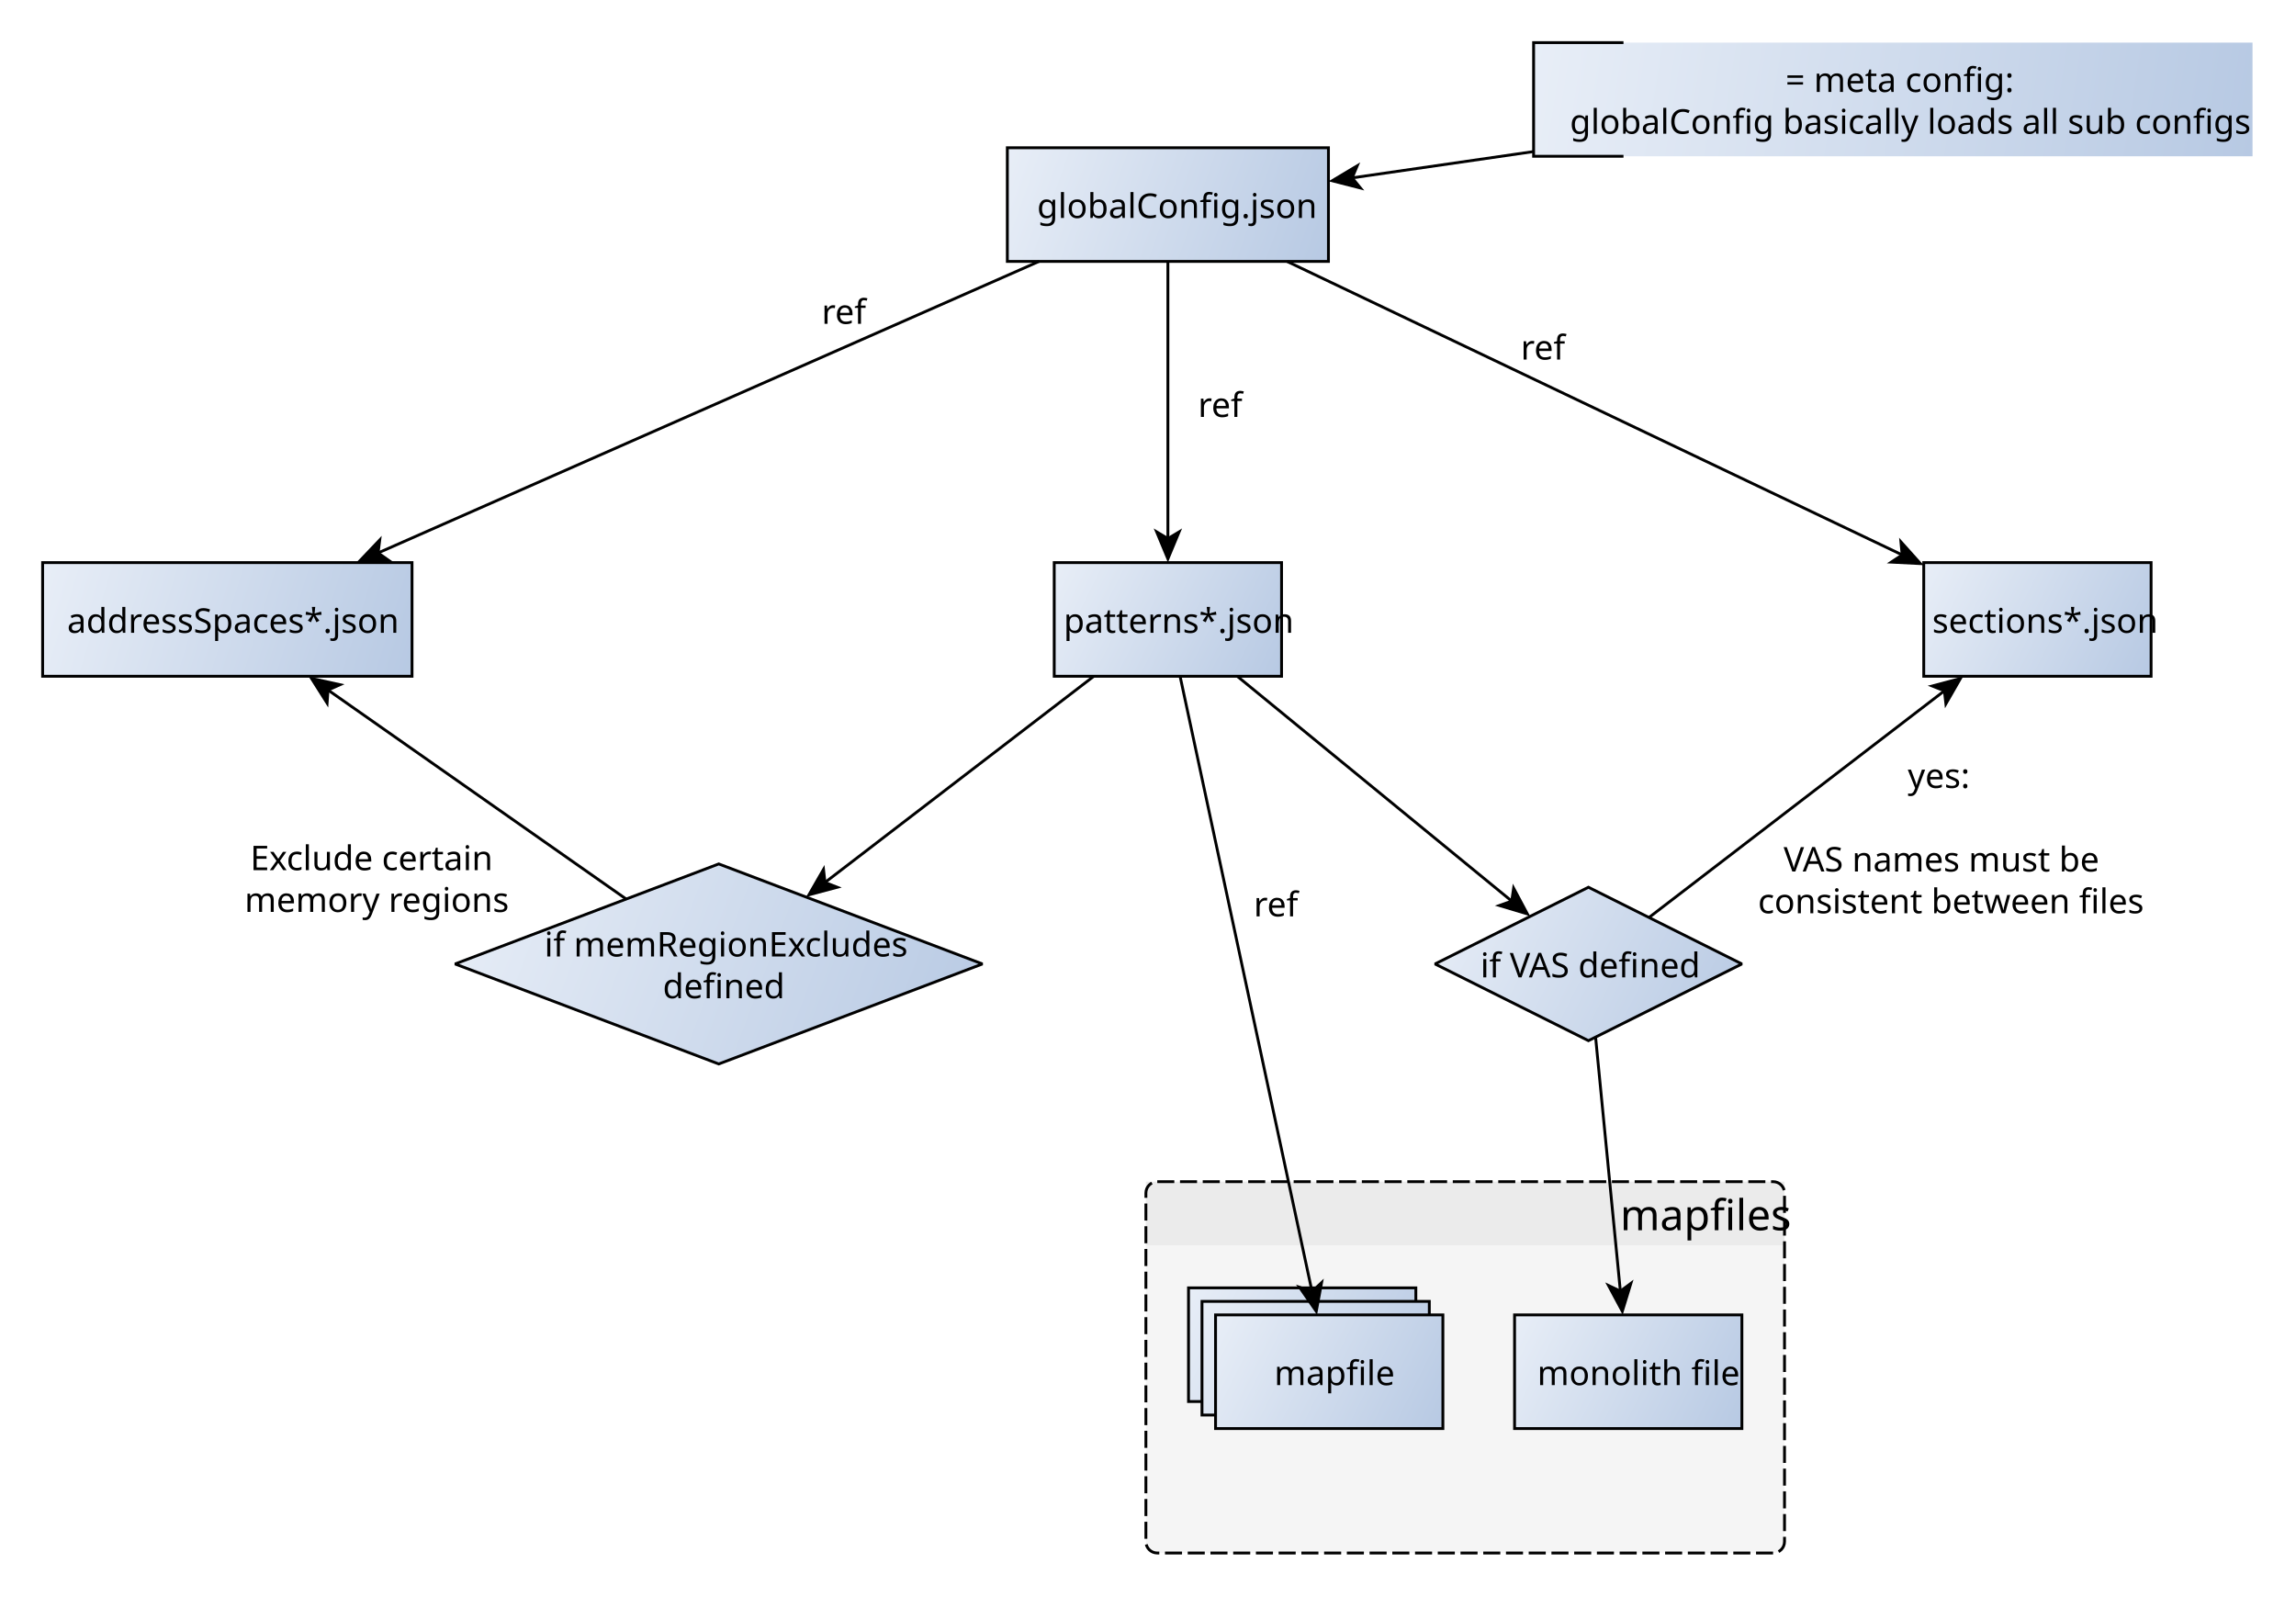
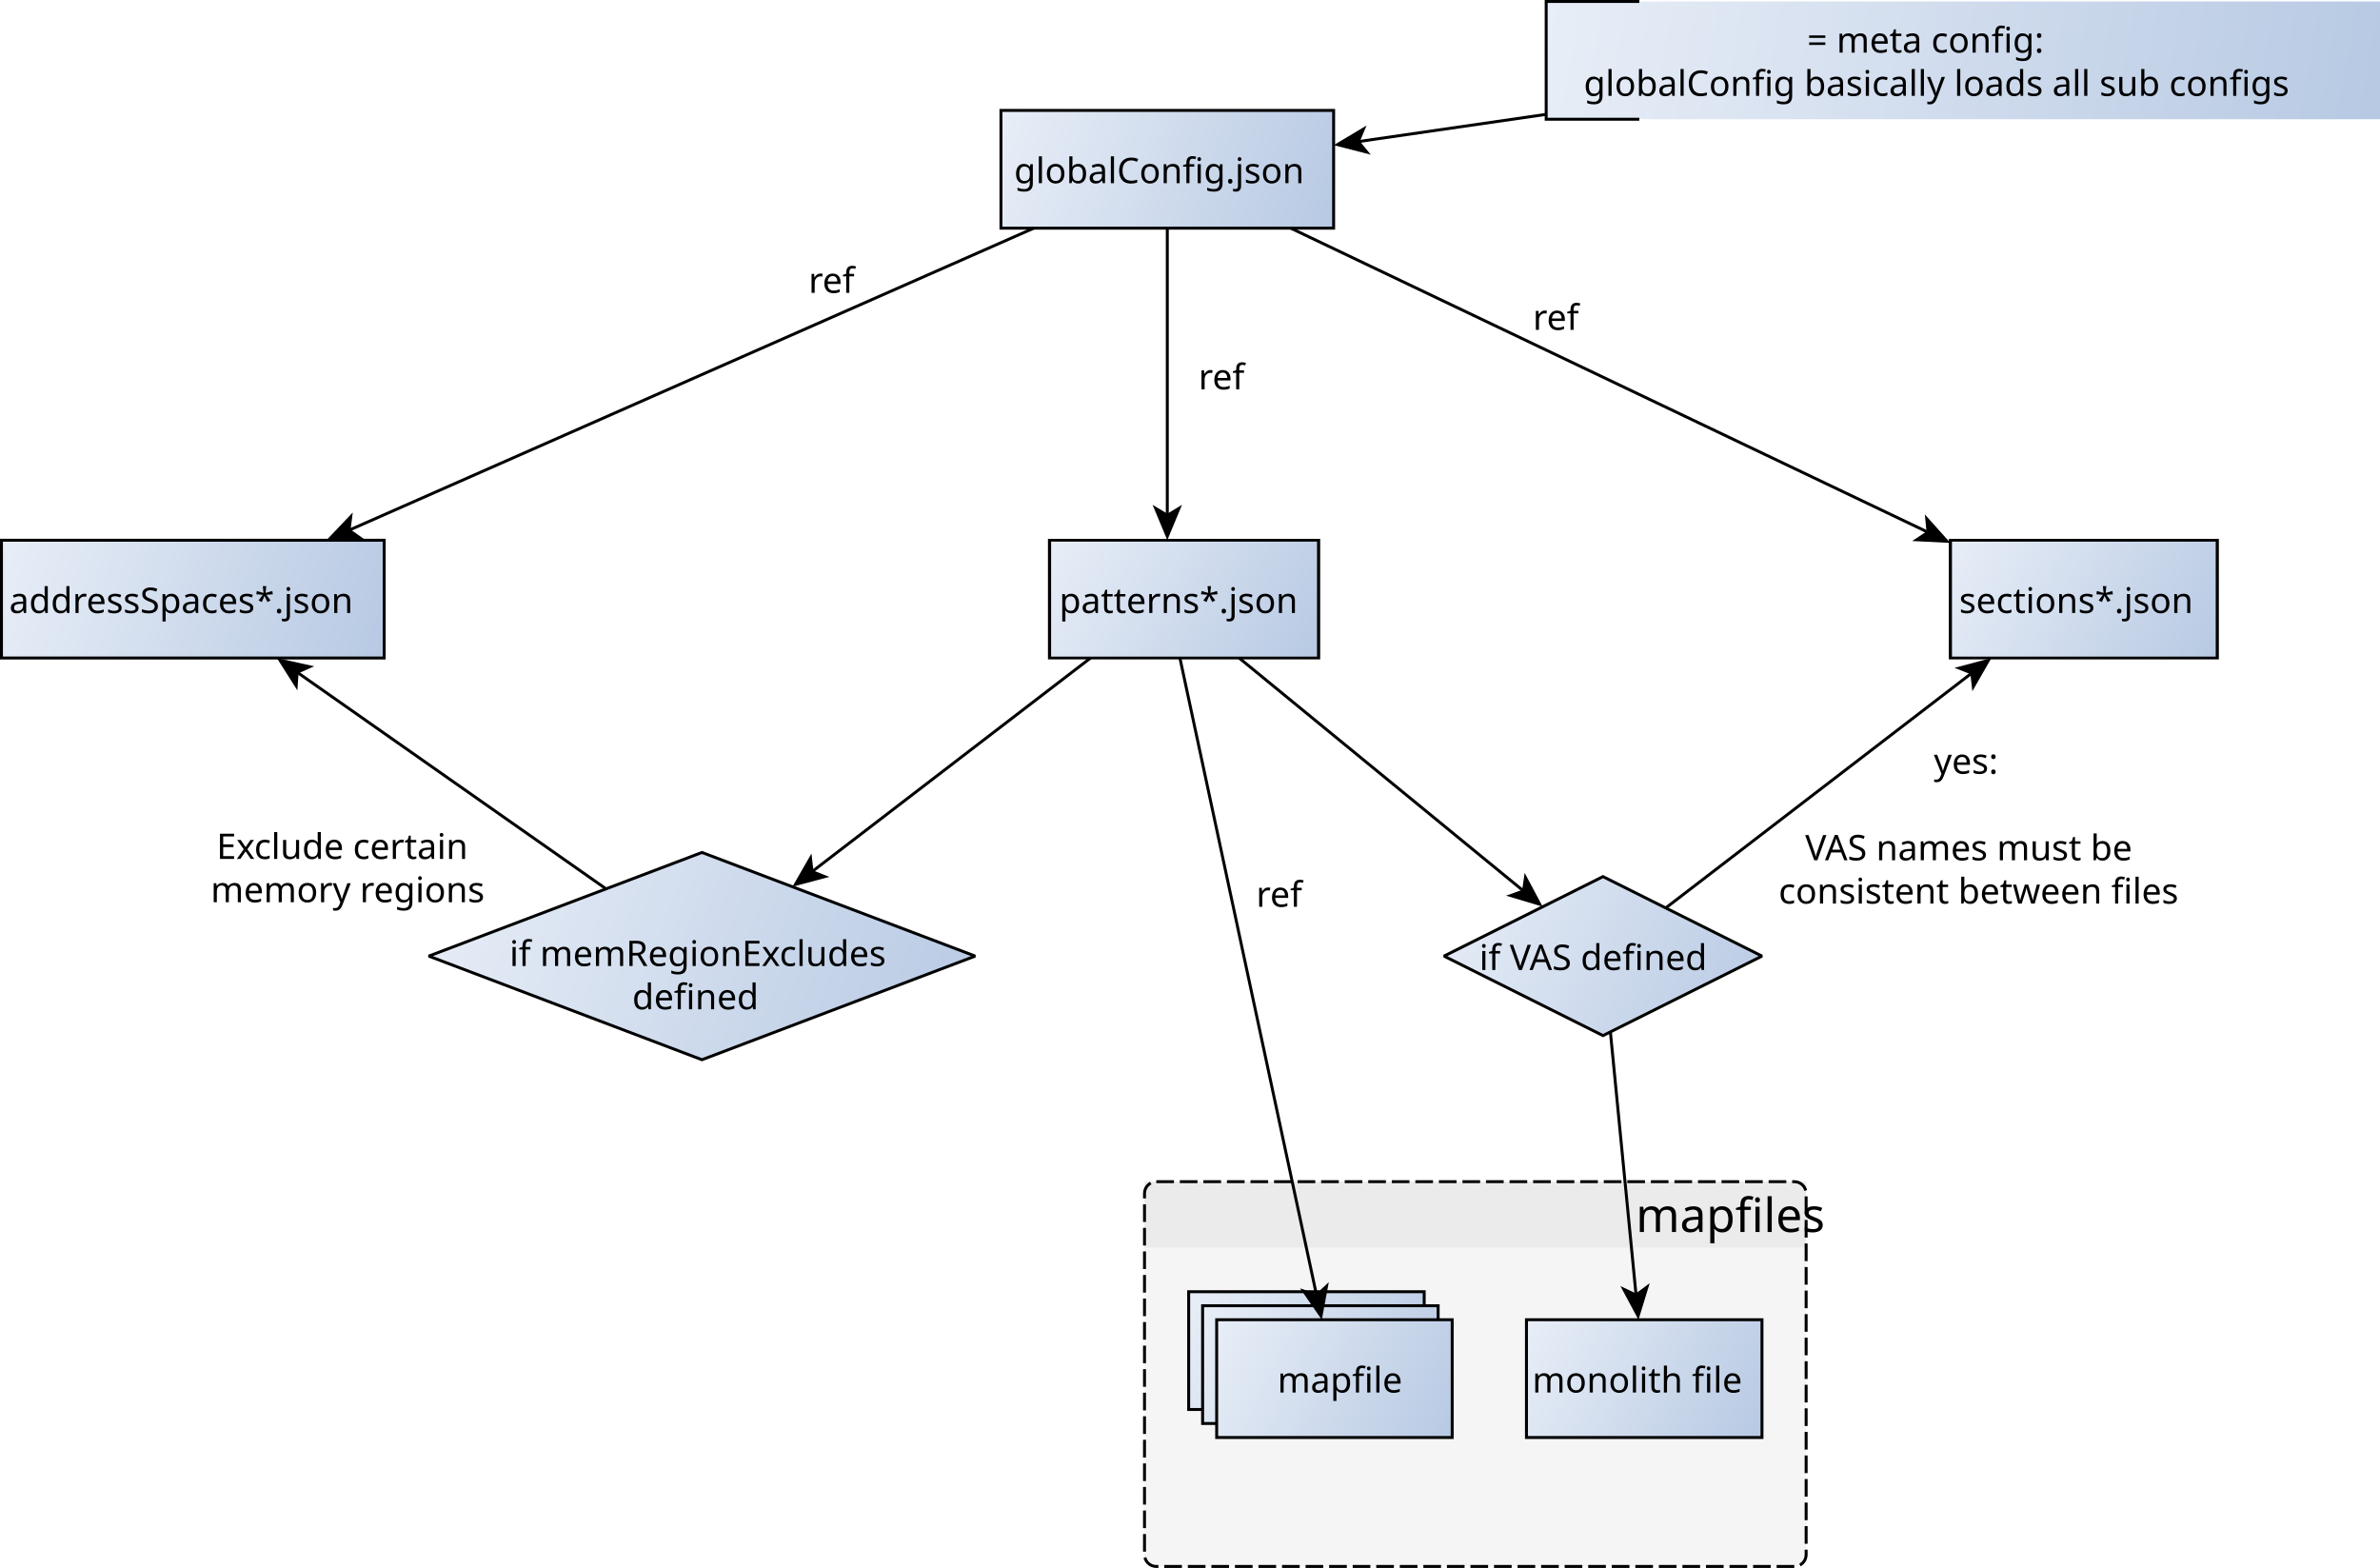
- <svg xmlns="http://www.w3.org/2000/svg" fill-opacity="1" color-rendering="auto" color-interpolation="auto" text-rendering="auto" stroke="black" stroke-linecap="square" width="808" stroke-miterlimit="10" shape-rendering="auto" stroke-opacity="1" fill="black" stroke-dasharray="none" font-weight="normal" stroke-width="1" height="562" font-family="'Dialog'" font-style="normal" stroke-linejoin="miter" font-size="12px" stroke-dashoffset="0" image-rendering="auto" version="1.1" id="svg254">
-   <defs id="genericDefs" />
-   <g id="g252">
+ <svg xmlns="http://www.w3.org/2000/svg" xmlns:xlink="http://www.w3.org/1999/xlink" width="808.427" stroke-miterlimit="10" font-weight="normal" height="532.564" font-style="normal" font-size="12px" version="1.1" id="svg254" style="font-style:normal;font-weight:normal;font-size:12px;font-family:Dialog;color-interpolation:auto;fill:#000000;fill-opacity:1;stroke:#000000;stroke-width:1;stroke-linecap:square;stroke-linejoin:miter;stroke-miterlimit:10;stroke-dasharray:none;stroke-dashoffset:0;stroke-opacity:1;color-rendering:auto;image-rendering:auto;shape-rendering:auto;text-rendering:auto">
+   <defs id="genericDefs">
+     <linearGradient xlink:href="#linearGradient1" id="linearGradient944" gradientUnits="userSpaceOnUse" x1="385" y1="189" x2="465" y2="229" spreadMethod="reflect" />
+     <linearGradient xlink:href="#linearGradient2" id="linearGradient950" gradientUnits="userSpaceOnUse" x1="691" y1="189" x2="771" y2="229" spreadMethod="reflect" />
+     <linearGradient xlink:href="#linearGradient3" id="linearGradient956" gradientUnits="userSpaceOnUse" x1="432.26" y1="444.25" x2="512.26" y2="484.25" spreadMethod="reflect" />
+     <linearGradient xlink:href="#linearGradient4" id="linearGradient962" gradientUnits="userSpaceOnUse" x1="437" y1="449.007" x2="517" y2="489.007" spreadMethod="reflect" />
+     <linearGradient xlink:href="#linearGradient5" id="linearGradient968" gradientUnits="userSpaceOnUse" x1="441.774" y1="453.764" x2="521.774" y2="493.764" spreadMethod="reflect" />
+     <linearGradient xlink:href="#linearGradient6" id="linearGradient974" gradientUnits="userSpaceOnUse" x1="547" y1="453.764" x2="627" y2="493.764" spreadMethod="reflect" />
+     <linearGradient xlink:href="#linearGradient7" id="linearGradient980" gradientUnits="userSpaceOnUse" x1="29" y1="189" x2="159" y2="229" spreadMethod="reflect" />
+     <linearGradient xlink:href="#linearGradient8" id="linearGradient986" gradientUnits="userSpaceOnUse" x1="368.5" y1="43" x2="481.5" y2="83" spreadMethod="reflect" />
+     <linearGradient xlink:href="#linearGradient9" id="linearGradient992" gradientUnits="userSpaceOnUse" x1="553.7" y1="6" x2="806.7" y2="46" spreadMethod="reflect" />
+     <linearGradient xlink:href="#linearGradient10" id="linearGradient998" gradientUnits="userSpaceOnUse" x1="174.14" y1="295.05" x2="359.74" y2="365.45" spreadMethod="reflect" />
+     <linearGradient xlink:href="#linearGradient11" id="linearGradient1004" gradientUnits="userSpaceOnUse" x1="519" y1="303.25" x2="627" y2="357.25" spreadMethod="reflect" />
    <defs id="defs1">
-       <linearGradient x1="385" gradientUnits="userSpaceOnUse" x2="465" y1="189" y2="229" id="linearGradient1" spreadMethod="reflect">
-         <stop stop-opacity="1" stop-color="rgb(232,238,247)" offset="0%" id="stop3" />
-         <stop stop-opacity="1" stop-color="rgb(183,201,227)" offset="100%" id="stop5" />
+       <linearGradient spreadMethod="reflect" id="linearGradient1" y2="229" y1="189" x2="465" gradientUnits="userSpaceOnUse" x1="385">
+         <stop id="stop3" offset="0%" stop-color="rgb(232,238,247)" stop-opacity="1" />
+         <stop id="stop5" offset="100%" stop-color="rgb(183,201,227)" stop-opacity="1" />
      </linearGradient>
-       <linearGradient x1="691" gradientUnits="userSpaceOnUse" x2="771" y1="189" y2="229" id="linearGradient2" spreadMethod="reflect">
-         <stop stop-opacity="1" stop-color="rgb(232,238,247)" offset="0%" id="stop8" />
-         <stop stop-opacity="1" stop-color="rgb(183,201,227)" offset="100%" id="stop10" />
+       <linearGradient spreadMethod="reflect" id="linearGradient2" y2="229" y1="189" x2="771" gradientUnits="userSpaceOnUse" x1="691">
+         <stop id="stop8" offset="0%" stop-color="rgb(232,238,247)" stop-opacity="1" />
+         <stop id="stop10" offset="100%" stop-color="rgb(183,201,227)" stop-opacity="1" />
      </linearGradient>
-       <linearGradient x1="432.26" gradientUnits="userSpaceOnUse" x2="512.26" y1="444.25" y2="484.25" id="linearGradient3" spreadMethod="reflect">
-         <stop stop-opacity="1" stop-color="rgb(232,238,247)" offset="0%" id="stop13" />
-         <stop stop-opacity="1" stop-color="rgb(183,201,227)" offset="100%" id="stop15" />
+       <linearGradient spreadMethod="reflect" id="linearGradient3" y2="484.25" y1="444.25" x2="512.26" gradientUnits="userSpaceOnUse" x1="432.26">
+         <stop id="stop13" offset="0%" stop-color="rgb(232,238,247)" stop-opacity="1" />
+         <stop id="stop15" offset="100%" stop-color="rgb(183,201,227)" stop-opacity="1" />
      </linearGradient>
-       <linearGradient x1="437" gradientUnits="userSpaceOnUse" x2="517" y1="449.007" y2="489.007" id="linearGradient4" spreadMethod="reflect">
-         <stop stop-opacity="1" stop-color="rgb(232,238,247)" offset="0%" id="stop18" />
-         <stop stop-opacity="1" stop-color="rgb(183,201,227)" offset="100%" id="stop20" />
+       <linearGradient spreadMethod="reflect" id="linearGradient4" y2="489.007" y1="449.007" x2="517" gradientUnits="userSpaceOnUse" x1="437">
+         <stop id="stop18" offset="0%" stop-color="rgb(232,238,247)" stop-opacity="1" />
+         <stop id="stop20" offset="100%" stop-color="rgb(183,201,227)" stop-opacity="1" />
      </linearGradient>
-       <linearGradient x1="441.774" gradientUnits="userSpaceOnUse" x2="521.774" y1="453.764" y2="493.764" id="linearGradient5" spreadMethod="reflect">
-         <stop stop-opacity="1" stop-color="rgb(232,238,247)" offset="0%" id="stop23" />
-         <stop stop-opacity="1" stop-color="rgb(183,201,227)" offset="100%" id="stop25" />
+       <linearGradient spreadMethod="reflect" id="linearGradient5" y2="493.764" y1="453.764" x2="521.774" gradientUnits="userSpaceOnUse" x1="441.774">
+         <stop id="stop23" offset="0%" stop-color="rgb(232,238,247)" stop-opacity="1" />
+         <stop id="stop25" offset="100%" stop-color="rgb(183,201,227)" stop-opacity="1" />
      </linearGradient>
-       <linearGradient x1="547" gradientUnits="userSpaceOnUse" x2="627" y1="453.764" y2="493.764" id="linearGradient6" spreadMethod="reflect">
-         <stop stop-opacity="1" stop-color="rgb(232,238,247)" offset="0%" id="stop28" />
-         <stop stop-opacity="1" stop-color="rgb(183,201,227)" offset="100%" id="stop30" />
+       <linearGradient spreadMethod="reflect" id="linearGradient6" y2="493.764" y1="453.764" x2="627" gradientUnits="userSpaceOnUse" x1="547">
+         <stop id="stop28" offset="0%" stop-color="rgb(232,238,247)" stop-opacity="1" />
+         <stop id="stop30" offset="100%" stop-color="rgb(183,201,227)" stop-opacity="1" />
      </linearGradient>
-       <linearGradient x1="29" gradientUnits="userSpaceOnUse" x2="159" y1="189" y2="229" id="linearGradient7" spreadMethod="reflect">
-         <stop stop-opacity="1" stop-color="rgb(232,238,247)" offset="0%" id="stop33" />
-         <stop stop-opacity="1" stop-color="rgb(183,201,227)" offset="100%" id="stop35" />
+       <linearGradient spreadMethod="reflect" id="linearGradient7" y2="229" y1="189" x2="159" gradientUnits="userSpaceOnUse" x1="29">
+         <stop id="stop33" offset="0%" stop-color="rgb(232,238,247)" stop-opacity="1" />
+         <stop id="stop35" offset="100%" stop-color="rgb(183,201,227)" stop-opacity="1" />
      </linearGradient>
-       <linearGradient x1="368.5" gradientUnits="userSpaceOnUse" x2="481.5" y1="43" y2="83" id="linearGradient8" spreadMethod="reflect">
-         <stop stop-opacity="1" stop-color="rgb(232,238,247)" offset="0%" id="stop38" />
-         <stop stop-opacity="1" stop-color="rgb(183,201,227)" offset="100%" id="stop40" />
+       <linearGradient spreadMethod="reflect" id="linearGradient8" y2="83" y1="43" x2="481.5" gradientUnits="userSpaceOnUse" x1="368.5">
+         <stop id="stop38" offset="0%" stop-color="rgb(232,238,247)" stop-opacity="1" />
+         <stop id="stop40" offset="100%" stop-color="rgb(183,201,227)" stop-opacity="1" />
      </linearGradient>
-       <linearGradient x1="553.7" gradientUnits="userSpaceOnUse" x2="806.7" y1="6" y2="46" id="linearGradient9" spreadMethod="reflect">
-         <stop stop-opacity="1" stop-color="rgb(232,238,247)" offset="0%" id="stop43" />
-         <stop stop-opacity="1" stop-color="rgb(183,201,227)" offset="100%" id="stop45" />
+       <linearGradient spreadMethod="reflect" id="linearGradient9" y2="46" y1="6" x2="806.7" gradientUnits="userSpaceOnUse" x1="553.7">
+         <stop id="stop43" offset="0%" stop-color="rgb(232,238,247)" stop-opacity="1" />
+         <stop id="stop45" offset="100%" stop-color="rgb(183,201,227)" stop-opacity="1" />
      </linearGradient>
-       <linearGradient x1="174.14" gradientUnits="userSpaceOnUse" x2="359.74" y1="295.05" y2="365.45" id="linearGradient10" spreadMethod="reflect">
-         <stop stop-opacity="1" stop-color="rgb(232,238,247)" offset="0%" id="stop48" />
-         <stop stop-opacity="1" stop-color="rgb(183,201,227)" offset="100%" id="stop50" />
+       <linearGradient spreadMethod="reflect" id="linearGradient10" y2="365.45" y1="295.05" x2="359.74" gradientUnits="userSpaceOnUse" x1="174.14">
+         <stop id="stop48" offset="0%" stop-color="rgb(232,238,247)" stop-opacity="1" />
+         <stop id="stop50" offset="100%" stop-color="rgb(183,201,227)" stop-opacity="1" />
      </linearGradient>
-       <linearGradient x1="519" gradientUnits="userSpaceOnUse" x2="627" y1="303.25" y2="357.25" id="linearGradient11" spreadMethod="reflect">
-         <stop stop-opacity="1" stop-color="rgb(232,238,247)" offset="0%" id="stop53" />
-         <stop stop-opacity="1" stop-color="rgb(183,201,227)" offset="100%" id="stop55" />
+       <linearGradient spreadMethod="reflect" id="linearGradient11" y2="357.25" y1="303.25" x2="627" gradientUnits="userSpaceOnUse" x1="519">
+         <stop id="stop53" offset="0%" stop-color="rgb(232,238,247)" stop-opacity="1" />
+         <stop id="stop55" offset="100%" stop-color="rgb(183,201,227)" stop-opacity="1" />
      </linearGradient>
-       <clipPath clipPathUnits="userSpaceOnUse" id="clipPath1">
-         <path d="M0 0 L808 0 L808 562 L0 562 L0 0 Z" id="path58" />
+       <clipPath id="clipPath1" clipPathUnits="userSpaceOnUse">
+         <path id="path58" d="M 0,0 H 808 V 562 H 0 Z" />
      </clipPath>
-       <clipPath clipPathUnits="userSpaceOnUse" id="clipPath2">
-         <path d="M14 -9 L822 -9 L822 553 L14 553 L14 -9 Z" id="path61" />
+       <clipPath id="clipPath2" clipPathUnits="userSpaceOnUse">
+         <path id="path61" d="M 14,-9 H 822 V 553 H 14 Z" />
      </clipPath>
    </defs>
-     <g fill="url(#linearGradient1)" text-rendering="geometricPrecision" shape-rendering="geometricPrecision" transform="matrix(1,0,0,1,-14,9)" stroke="url(#linearGradient1)" id="g68">
-       <path d="M385 189 L465 189 L465 229 L385 229 Z" stroke="none" clip-path="url(#clipPath2)" id="path66" />
-     </g>
-     <g text-rendering="geometricPrecision" stroke-miterlimit="1.45" shape-rendering="geometricPrecision" transform="matrix(1,0,0,1,-14,9)" stroke-linecap="butt" id="g74">
-       <path fill="none" d="M385 189 L465 189 L465 229 L385 229 Z" clip-path="url(#clipPath2)" id="path70" />
-       <text x="388.312" xml:space="preserve" y="213.714" clip-path="url(#clipPath2)" font-family="sans-serif" stroke="none" id="text72">patterns*.json</text>
-     </g>
-     <g fill="url(#linearGradient2)" text-rendering="geometricPrecision" shape-rendering="geometricPrecision" transform="matrix(1,0,0,1,-14,9)" stroke="url(#linearGradient2)" id="g78">
-       <path d="M691 189 L771 189 L771 229 L691 229 Z" stroke="none" clip-path="url(#clipPath2)" id="path76" />
-     </g>
-     <g text-rendering="geometricPrecision" stroke-miterlimit="1.45" shape-rendering="geometricPrecision" transform="matrix(1,0,0,1,-14,9)" stroke-linecap="butt" id="g84">
-       <path fill="none" d="M691 189 L771 189 L771 229 L691 229 Z" clip-path="url(#clipPath2)" id="path80" />
-       <text x="693.981" xml:space="preserve" y="213.714" clip-path="url(#clipPath2)" font-family="sans-serif" stroke="none" id="text82">sections*.json</text>
-     </g>
-     <g fill="rgb(245,245,245)" text-rendering="geometricPrecision" shape-rendering="geometricPrecision" transform="matrix(1,0,0,1,-14,9)" stroke="rgb(245,245,245)" id="g88">
-       <rect x="417.26" y="406.873" clip-path="url(#clipPath2)" width="224.74" rx="4" ry="4" height="130.691" stroke="none" id="rect86" />
-     </g>
-     <g fill="rgb(235,235,235)" text-rendering="geometricPrecision" shape-rendering="geometricPrecision" transform="matrix(1,0,0,1,-14,9)" stroke="rgb(235,235,235)" id="g92">
-       <rect x="417.26" width="224.74" height="22.377" y="406.873" clip-path="url(#clipPath2)" stroke="none" id="rect90" />
-     </g>
-     <g font-size="15px" stroke-linecap="butt" transform="matrix(1,0,0,1,-14,9)" text-rendering="geometricPrecision" font-family="sans-serif" shape-rendering="geometricPrecision" stroke-miterlimit="1.45" id="g98">
-       <text x="584.145" xml:space="preserve" y="423.954" clip-path="url(#clipPath2)" stroke="none" id="text94">mapfiles</text>
-       <rect x="417.26" y="406.873" clip-path="url(#clipPath2)" fill="none" width="224.74" stroke-dasharray="6,2" rx="4" ry="4" height="130.691" id="rect96" />
-     </g>
-     <g fill="url(#linearGradient3)" text-rendering="geometricPrecision" shape-rendering="geometricPrecision" transform="matrix(1,0,0,1,-14,9)" stroke="url(#linearGradient3)" id="g102">
-       <path d="M432.26 444.25 L512.26 444.25 L512.26 484.25 L432.26 484.25 Z" stroke="none" clip-path="url(#clipPath2)" id="path100" />
-     </g>
-     <g text-rendering="geometricPrecision" stroke-miterlimit="1.45" shape-rendering="geometricPrecision" transform="matrix(1,0,0,1,-14,9)" stroke-linecap="butt" id="g106">
-       <path fill="none" d="M432.26 444.25 L512.26 444.25 L512.26 484.25 L432.26 484.25 Z" clip-path="url(#clipPath2)" id="path104" />
-     </g>
-     <g fill="url(#linearGradient4)" text-rendering="geometricPrecision" shape-rendering="geometricPrecision" transform="matrix(1,0,0,1,-14,9)" stroke="url(#linearGradient4)" id="g110">
-       <path d="M437 449.007 L517 449.007 L517 489.007 L437 489.007 Z" stroke="none" clip-path="url(#clipPath2)" id="path108" />
-     </g>
-     <g text-rendering="geometricPrecision" stroke-miterlimit="1.45" shape-rendering="geometricPrecision" transform="matrix(1,0,0,1,-14,9)" stroke-linecap="butt" id="g114">
-       <path fill="none" d="M437 449.007 L517 449.007 L517 489.007 L437 489.007 Z" clip-path="url(#clipPath2)" id="path112" />
-     </g>
-     <g fill="url(#linearGradient5)" text-rendering="geometricPrecision" shape-rendering="geometricPrecision" transform="matrix(1,0,0,1,-14,9)" stroke="url(#linearGradient5)" id="g118">
-       <path d="M441.774 453.764 L521.774 453.764 L521.774 493.764 L441.774 493.764 Z" stroke="none" clip-path="url(#clipPath2)" id="path116" />
-     </g>
-     <g text-rendering="geometricPrecision" stroke-miterlimit="1.45" shape-rendering="geometricPrecision" transform="matrix(1,0,0,1,-14,9)" stroke-linecap="butt" id="g124">
-       <path fill="none" d="M441.774 453.764 L521.774 453.764 L521.774 493.764 L441.774 493.764 Z" clip-path="url(#clipPath2)" id="path120" />
-       <text x="462.432" xml:space="preserve" y="478.478" clip-path="url(#clipPath2)" font-family="sans-serif" stroke="none" id="text122">mapfile</text>
-     </g>
-     <g fill="url(#linearGradient6)" text-rendering="geometricPrecision" shape-rendering="geometricPrecision" transform="matrix(1,0,0,1,-14,9)" stroke="url(#linearGradient6)" id="g128">
-       <path d="M547 453.764 L627 453.764 L627 493.764 L547 493.764 Z" stroke="none" clip-path="url(#clipPath2)" id="path126" />
-     </g>
-     <g text-rendering="geometricPrecision" stroke-miterlimit="1.45" shape-rendering="geometricPrecision" transform="matrix(1,0,0,1,-14,9)" stroke-linecap="butt" id="g134">
-       <path fill="none" d="M547 453.764 L627 453.764 L627 493.764 L547 493.764 Z" clip-path="url(#clipPath2)" id="path130" />
-       <text x="554.984" xml:space="preserve" y="478.478" clip-path="url(#clipPath2)" font-family="sans-serif" stroke="none" id="text132">monolith file</text>
-     </g>
-     <g fill="url(#linearGradient7)" text-rendering="geometricPrecision" shape-rendering="geometricPrecision" transform="matrix(1,0,0,1,-14,9)" stroke="url(#linearGradient7)" id="g138">
-       <path d="M29 189 L159 189 L159 229 L29 229 Z" stroke="none" clip-path="url(#clipPath2)" id="path136" />
-     </g>
-     <g text-rendering="geometricPrecision" stroke-miterlimit="1.45" shape-rendering="geometricPrecision" transform="matrix(1,0,0,1,-14,9)" stroke-linecap="butt" id="g144">
-       <path fill="none" d="M29 189 L159 189 L159 229 L29 229 Z" clip-path="url(#clipPath2)" id="path140" />
-       <text x="37.633" xml:space="preserve" y="213.714" clip-path="url(#clipPath2)" font-family="sans-serif" stroke="none" id="text142">addressSpaces*.json</text>
-     </g>
-     <g fill="url(#linearGradient8)" text-rendering="geometricPrecision" shape-rendering="geometricPrecision" transform="matrix(1,0,0,1,-14,9)" stroke="url(#linearGradient8)" id="g148">
-       <path d="M368.5 43 L481.5 43 L481.5 83 L368.5 83 Z" stroke="none" clip-path="url(#clipPath2)" id="path146" />
-     </g>
-     <g text-rendering="geometricPrecision" stroke-miterlimit="1.45" shape-rendering="geometricPrecision" transform="matrix(1,0,0,1,-14,9)" stroke-linecap="butt" id="g154">
-       <path fill="none" d="M368.5 43 L481.5 43 L481.5 83 L368.5 83 Z" clip-path="url(#clipPath2)" id="path150" />
-       <text x="378.969" xml:space="preserve" y="67.714" clip-path="url(#clipPath2)" font-family="sans-serif" stroke="none" id="text152">globalConfig.json</text>
-     </g>
-     <g fill="url(#linearGradient9)" text-rendering="geometricPrecision" shape-rendering="geometricPrecision" transform="matrix(1,0,0,1,-14,9)" stroke="url(#linearGradient9)" id="g158">
-       <rect x="553.7" width="253" height="40" y="6" clip-path="url(#clipPath2)" stroke="none" id="rect156" />
-     </g>
-     <g text-rendering="geometricPrecision" stroke-miterlimit="1.45" shape-rendering="geometricPrecision" transform="matrix(1,0,0,1,-14,9)" stroke-linecap="butt" id="g166">
-       <path fill="none" d="M585.325 6 L553.7 6 L553.7 46 L585.325 46" clip-path="url(#clipPath2)" id="path160" />
-       <text x="642.346" xml:space="preserve" y="23.363" clip-path="url(#clipPath2)" font-family="sans-serif" stroke="none" id="text162">= meta config:</text>
-       <text x="566.467" xml:space="preserve" y="38.065" clip-path="url(#clipPath2)" font-family="sans-serif" stroke="none" id="text164">globalConfig basically loads all sub configs</text>
-     </g>
-     <g fill="url(#linearGradient10)" text-rendering="geometricPrecision" shape-rendering="geometricPrecision" transform="matrix(1,0,0,1,-14,9)" stroke="url(#linearGradient10)" id="g170">
-       <path d="M266.94 295.05 L359.74 330.25 L266.94 365.45 L174.14 330.25 Z" stroke="none" clip-path="url(#clipPath2)" id="path168" />
-     </g>
-     <g text-rendering="geometricPrecision" stroke-miterlimit="1.45" shape-rendering="geometricPrecision" transform="matrix(1,0,0,1,-14,9)" stroke-linecap="butt" id="g178">
-       <path fill="none" d="M266.94 295.05 L359.74 330.25 L266.94 365.45 L174.14 330.25 Z" clip-path="url(#clipPath2)" id="path172" />
-       <text x="205.581" xml:space="preserve" y="327.613" clip-path="url(#clipPath2)" font-family="sans-serif" stroke="none" id="text174">if memRegionExcludes</text>
-       <text x="247.256" xml:space="preserve" y="342.315" clip-path="url(#clipPath2)" font-family="sans-serif" stroke="none" id="text176">defined</text>
-     </g>
-     <g fill="url(#linearGradient11)" text-rendering="geometricPrecision" shape-rendering="geometricPrecision" transform="matrix(1,0,0,1,-14,9)" stroke="url(#linearGradient11)" id="g182">
-       <path d="M573 303.25 L627 330.25 L573 357.25 L519 330.25 Z" stroke="none" clip-path="url(#clipPath2)" id="path180" />
-     </g>
-     <g text-rendering="geometricPrecision" stroke-miterlimit="1.45" shape-rendering="geometricPrecision" transform="matrix(1,0,0,1,-14,9)" stroke-linecap="butt" id="g188">
-       <path fill="none" d="M573 303.25 L627 330.25 L573 357.25 L519 330.25 Z" clip-path="url(#clipPath2)" id="path184" />
-       <text x="534.976" xml:space="preserve" y="334.964" clip-path="url(#clipPath2)" font-family="sans-serif" stroke="none" id="text186">if VAS defined</text>
-     </g>
-     <g text-rendering="geometricPrecision" stroke-miterlimit="1.45" shape-rendering="geometricPrecision" transform="matrix(1,0,0,1,-14,9)" stroke-linecap="butt" id="g250">
-       <path fill="none" d="M429.29 229.006 L475.811 445.954" clip-path="url(#clipPath2)" id="path190" />
-       <path d="M477.488 453.776 L479.861 440.995 L475.601 444.976 L470.083 443.091 Z" clip-path="url(#clipPath2)" stroke="none" id="path192" />
-       <text x="455.198" xml:space="preserve" y="313.5" clip-path="url(#clipPath2)" font-family="sans-serif" stroke="none" id="text194">ref</text>
-       <path fill="none" d="M379.625 83.014 L146.681 185.763" clip-path="url(#clipPath2)" id="path196" />
-       <path d="M139.361 188.992 L152.358 188.724 L147.596 185.36 L148.323 179.574 Z" clip-path="url(#clipPath2)" stroke="none" id="path198" />
-       <text x="303.148" xml:space="preserve" y="104.969" clip-path="url(#clipPath2)" font-family="sans-serif" stroke="none" id="text200">ref</text>
-       <path fill="none" d="M425 82.997 L425 180.974" clip-path="url(#clipPath2)" id="path202" />
-       <path d="M425 188.974 L430 176.974 L425 179.974 L420 176.974 Z" clip-path="url(#clipPath2)" stroke="none" id="path204" />
-       <text x="435.602" xml:space="preserve" y="137.739" clip-path="url(#clipPath2)" font-family="sans-serif" stroke="none" id="text206">ref</text>
-       <path fill="none" d="M466.948 83.014 L683.779 186.47" clip-path="url(#clipPath2)" id="path208" />
-       <path d="M690.999 189.915 L682.322 180.234 L682.876 186.039 L678.015 189.26 Z" clip-path="url(#clipPath2)" stroke="none" id="path210" />
-       <text x="549.17" xml:space="preserve" y="117.534" clip-path="url(#clipPath2)" font-family="sans-serif" stroke="none" id="text212">ref</text>
-       <path fill="none" d="M553.69 44.342 L489.439 53.657" clip-path="url(#clipPath2)" id="path214" />
-       <path d="M481.522 54.805 L494.115 58.032 L490.429 53.514 L492.68 48.135 Z" clip-path="url(#clipPath2)" stroke="none" id="path216" />
-       <path fill="none" d="M398.952 228.981 L304.002 301.819" clip-path="url(#clipPath2)" id="path218" />
-       <path d="M297.655 306.688 L310.219 303.352 L304.796 301.21 L304.133 295.417 Z" clip-path="url(#clipPath2)" stroke="none" id="path220" />
-       <path fill="none" d="M234.366 307.412 L129.097 233.607" clip-path="url(#clipPath2)" id="path222" />
-       <path d="M122.546 229.014 L129.501 239.997 L129.915 234.181 L135.242 231.809 Z" clip-path="url(#clipPath2)" stroke="none" id="path224" />
-       <text x="102.067" xml:space="preserve" y="297.245" clip-path="url(#clipPath2)" font-family="sans-serif" stroke="none" id="text226">Exclude certain</text>
-       <text x="100.075" xml:space="preserve" y="311.946" clip-path="url(#clipPath2)" font-family="sans-serif" stroke="none" id="text228">memory regions</text>
-       <path fill="none" d="M449.39 228.981 L546.321 308.393" clip-path="url(#clipPath2)" id="path230" />
-       <path d="M552.509 313.463 L546.395 301.99 L545.547 307.759 L540.058 309.726 Z" clip-path="url(#clipPath2)" stroke="none" id="path232" />
-       <path fill="none" d="M594.332 313.88 L698.594 233.868" clip-path="url(#clipPath2)" id="path234" />
-       <path d="M704.941 228.998 L692.377 232.337 L697.801 234.477 L698.465 240.27 Z" clip-path="url(#clipPath2)" stroke="none" id="path236" />
-       <text x="685.369" xml:space="preserve" y="268.304" clip-path="url(#clipPath2)" font-family="sans-serif" stroke="none" id="text238">yes:</text>
-       <text x="694.706" xml:space="preserve" y="283.005" clip-path="url(#clipPath2)" font-family="sans-serif" stroke="none" id="text240"> </text>
-       <text x="641.681" xml:space="preserve" y="297.706" clip-path="url(#clipPath2)" font-family="sans-serif" stroke="none" id="text242">VAS names must be</text>
-       <text x="632.669" xml:space="preserve" y="312.407" clip-path="url(#clipPath2)" font-family="sans-serif" stroke="none" id="text244">consistent between files</text>
-       <path fill="none" d="M575.512 356.003 L584.274 445.82" clip-path="url(#clipPath2)" id="path246" />
-       <path d="M585.051 453.783 L588.862 441.354 L584.177 444.825 L578.909 442.325 Z" clip-path="url(#clipPath2)" stroke="none" id="path248" />
-     </g>
-   </g>
+   </defs>
+   <path d="m 385,189 h 80 v 40 h -80 z" clip-path="url(#clipPath2)" id="path66" style="fill:url(#linearGradient944);stroke:none;stroke-width:0.936;shape-rendering:geometricPrecision;text-rendering:geometricPrecision" transform="matrix(1.142465,0,0,1,-83.34923,-5.5)" />
+   <path d="m 385,189 h 80 v 40 h -80 z" clip-path="url(#clipPath2)" id="path70" style="fill:none;stroke-width:0.936;stroke-linecap:butt;stroke-miterlimit:1.45;shape-rendering:geometricPrecision;text-rendering:geometricPrecision" transform="matrix(1.142465,0,0,1,-83.34923,-5.5)" />
+   <text x="388.311" xml:space="preserve" y="213.714" clip-path="url(#clipPath2)" id="text72" style="font-family:sans-serif;stroke:none;stroke-linecap:butt;stroke-miterlimit:1.45;shape-rendering:geometricPrecision;text-rendering:geometricPrecision" transform="translate(-28.5,-5.5)">patterns*.json</text>
+   <path d="m 691,189 h 80 v 40 h -80 z" clip-path="url(#clipPath2)" id="path76" style="fill:url(#linearGradient950);stroke:none;stroke-width:0.939;shape-rendering:geometricPrecision;text-rendering:geometricPrecision" transform="matrix(1.133215,0,0,1,-120.5512,-5.5)" />
+   <path d="m 691,189 h 80 v 40 h -80 z" clip-path="url(#clipPath2)" id="path80" style="fill:none;stroke-width:0.939;stroke-linecap:butt;stroke-miterlimit:1.45;shape-rendering:geometricPrecision;text-rendering:geometricPrecision" transform="matrix(1.133215,0,0,1,-120.5512,-5.5)" />
+   <text x="693.981" xml:space="preserve" y="213.714" clip-path="url(#clipPath2)" id="text82" style="font-family:sans-serif;stroke:none;stroke-linecap:butt;stroke-miterlimit:1.45;shape-rendering:geometricPrecision;text-rendering:geometricPrecision" transform="translate(-28.5,-5.5)">sections*.json</text>
+   <rect x="417.26" y="406.873" clip-path="url(#clipPath2)" width="224.74" rx="4" ry="4" height="130.691" id="rect86" style="fill:#f5f5f5;stroke:none;shape-rendering:geometricPrecision;text-rendering:geometricPrecision" transform="translate(-28.5,-5.5)" />
+   <rect x="417.26" width="224.74" height="22.376" y="406.873" clip-path="url(#clipPath2)" id="rect90" style="fill:#ebebeb;stroke:none;shape-rendering:geometricPrecision;text-rendering:geometricPrecision" transform="translate(-28.5,-5.5)" />
+   <text x="584.146" xml:space="preserve" y="423.954" clip-path="url(#clipPath2)" id="text94" style="font-size:medium;font-family:sans-serif;stroke:none;stroke-linecap:butt;stroke-miterlimit:1.45;shape-rendering:geometricPrecision;text-rendering:geometricPrecision" transform="translate(-28.5,-5.5)">mapfiles</text>
+   <rect x="417.26" y="406.873" clip-path="url(#clipPath2)" width="224.74" rx="4" ry="4" height="130.691" id="rect96" style="font-size:medium;font-family:sans-serif;fill:none;stroke-linecap:butt;stroke-miterlimit:1.45;stroke-dasharray:6, 2;shape-rendering:geometricPrecision;text-rendering:geometricPrecision" transform="translate(-28.5,-5.5)" />
+   <path d="m 432.26,444.25 h 80 v 40 h -80 z" clip-path="url(#clipPath2)" id="path100" style="fill:url(#linearGradient956);stroke:none;shape-rendering:geometricPrecision;text-rendering:geometricPrecision" transform="translate(-28.5,-5.5)" />
+   <path d="m 432.26,444.25 h 80 v 40 h -80 z" clip-path="url(#clipPath2)" id="path104" style="fill:none;stroke-linecap:butt;stroke-miterlimit:1.45;shape-rendering:geometricPrecision;text-rendering:geometricPrecision" transform="translate(-28.5,-5.5)" />
+   <path d="m 437,449.007 h 80 v 40 h -80 z" clip-path="url(#clipPath2)" id="path108" style="fill:url(#linearGradient962);stroke:none;shape-rendering:geometricPrecision;text-rendering:geometricPrecision" transform="translate(-28.5,-5.5)" />
+   <path d="m 437,449.007 h 80 v 40 h -80 z" clip-path="url(#clipPath2)" id="path112" style="fill:none;stroke-linecap:butt;stroke-miterlimit:1.45;shape-rendering:geometricPrecision;text-rendering:geometricPrecision" transform="translate(-28.5,-5.5)" />
+   <path d="m 441.774,453.764 h 80 v 40 h -80 z" clip-path="url(#clipPath2)" id="path116" style="fill:url(#linearGradient968);stroke:none;shape-rendering:geometricPrecision;text-rendering:geometricPrecision" transform="translate(-28.5,-5.5)" />
+   <path d="m 441.774,453.764 h 80 v 40 h -80 z" clip-path="url(#clipPath2)" id="path120" style="fill:none;stroke-linecap:butt;stroke-miterlimit:1.45;shape-rendering:geometricPrecision;text-rendering:geometricPrecision" transform="translate(-28.5,-5.5)" />
+   <text x="462.432" xml:space="preserve" y="478.478" clip-path="url(#clipPath2)" id="text122" style="font-family:sans-serif;stroke:none;stroke-linecap:butt;stroke-miterlimit:1.45;shape-rendering:geometricPrecision;text-rendering:geometricPrecision" transform="translate(-28.5,-5.5)">mapfile</text>
+   <path d="m 547,453.764 h 80 v 40 h -80 z" clip-path="url(#clipPath2)" id="path126" style="fill:url(#linearGradient974);stroke:none;shape-rendering:geometricPrecision;text-rendering:geometricPrecision" transform="translate(-28.5,-5.5)" />
+   <path d="m 547,453.764 h 80 v 40 h -80 z" clip-path="url(#clipPath2)" id="path130" style="fill:none;stroke-linecap:butt;stroke-miterlimit:1.45;shape-rendering:geometricPrecision;text-rendering:geometricPrecision" transform="translate(-28.5,-5.5)" />
+   <text x="554.984" xml:space="preserve" y="478.478" clip-path="url(#clipPath2)" id="text132" style="font-family:sans-serif;stroke:none;stroke-linecap:butt;stroke-miterlimit:1.45;shape-rendering:geometricPrecision;text-rendering:geometricPrecision" transform="translate(-34.5,-5.5)">monolith file</text>
+   <path d="m 29,189 h 130 v 40 H 29 Z" clip-path="url(#clipPath2)" id="path136" style="fill:url(#linearGradient980);stroke:none;shape-rendering:geometricPrecision;text-rendering:geometricPrecision" transform="translate(-28.5,-5.5)" />
+   <path d="m 29,189 h 130 v 40 H 29 Z" clip-path="url(#clipPath2)" id="path140" style="fill:none;stroke-linecap:butt;stroke-miterlimit:1.45;shape-rendering:geometricPrecision;text-rendering:geometricPrecision" transform="translate(-28.5,-5.5)" />
+   <text x="37.633" xml:space="preserve" y="213.714" clip-path="url(#clipPath2)" id="text142" style="font-family:sans-serif;stroke:none;stroke-linecap:butt;stroke-miterlimit:1.45;shape-rendering:geometricPrecision;text-rendering:geometricPrecision" transform="translate(-34.5,-5.5)">addressSpaces*.json</text>
+   <path d="m 368.5,43 h 113 v 40 h -113 z" clip-path="url(#clipPath2)" id="path146" style="fill:url(#linearGradient986);stroke:none;shape-rendering:geometricPrecision;text-rendering:geometricPrecision" transform="translate(-28.5,-5.5)" />
+   <path d="m 368.5,43 h 113 v 40 h -113 z" clip-path="url(#clipPath2)" id="path150" style="fill:none;stroke-linecap:butt;stroke-miterlimit:1.45;shape-rendering:geometricPrecision;text-rendering:geometricPrecision" transform="translate(-28.5,-5.5)" />
+   <text x="378.969" xml:space="preserve" y="67.714" clip-path="url(#clipPath2)" id="text152" style="font-family:sans-serif;stroke:none;stroke-linecap:butt;stroke-miterlimit:1.45;shape-rendering:geometricPrecision;text-rendering:geometricPrecision" transform="translate(-34.5,-5.5)">globalConfig.json</text>
+   <rect x="553.7" width="253" height="40" y="6" clip-path="url(#clipPath2)" id="rect156" style="fill:url(#linearGradient992);stroke:none;stroke-width:0.945;shape-rendering:geometricPrecision;text-rendering:geometricPrecision" transform="matrix(1.119472,0,0,1,-94.65178,-5.5)" />
+   <path d="M 585.325,6 H 553.7 v 40 h 31.625" clip-path="url(#clipPath2)" id="path160" style="fill:none;stroke-linecap:butt;stroke-miterlimit:1.45;shape-rendering:geometricPrecision;text-rendering:geometricPrecision" transform="translate(-28.5,-5.5)" />
+   <text x="642.346" xml:space="preserve" y="23.363" clip-path="url(#clipPath2)" id="text162" style="font-family:sans-serif;stroke:none;stroke-linecap:butt;stroke-miterlimit:1.45;shape-rendering:geometricPrecision;text-rendering:geometricPrecision" transform="translate(-28.5,-5.5)">= meta config:</text>
+   <text x="566.467" xml:space="preserve" y="38.064" clip-path="url(#clipPath2)" id="text164" style="font-family:sans-serif;stroke:none;stroke-linecap:butt;stroke-miterlimit:1.45;shape-rendering:geometricPrecision;text-rendering:geometricPrecision" transform="translate(-28.5,-5.5)">globalConfig basically loads all sub configs</text>
+   <path d="m 266.94,295.05 92.8,35.2 -92.8,35.2 -92.8,-35.2 z" clip-path="url(#clipPath2)" id="path168" style="fill:url(#linearGradient998);stroke:none;shape-rendering:geometricPrecision;text-rendering:geometricPrecision" transform="translate(-28.5,-5.5)" />
+   <path d="m 266.94,295.05 92.8,35.2 -92.8,35.2 -92.8,-35.2 z" clip-path="url(#clipPath2)" id="path172" style="fill:none;stroke-linecap:butt;stroke-miterlimit:1.45;shape-rendering:geometricPrecision;text-rendering:geometricPrecision" transform="translate(-28.5,-5.5)" />
+   <text x="205.581" xml:space="preserve" y="327.613" clip-path="url(#clipPath2)" id="text174" style="font-family:sans-serif;stroke:none;stroke-linecap:butt;stroke-miterlimit:1.45;shape-rendering:geometricPrecision;text-rendering:geometricPrecision" transform="translate(-32.5,0.5)">if memRegionExcludes</text>
+   <text x="247.256" xml:space="preserve" y="342.315" clip-path="url(#clipPath2)" id="text176" style="font-family:sans-serif;stroke:none;stroke-linecap:butt;stroke-miterlimit:1.45;shape-rendering:geometricPrecision;text-rendering:geometricPrecision" transform="translate(-32.5,0.5)">defined</text>
+   <path d="m 573,303.25 54,27 -54,27 -54,-27 z" clip-path="url(#clipPath2)" id="path180" style="fill:url(#linearGradient1004);stroke:none;shape-rendering:geometricPrecision;text-rendering:geometricPrecision" transform="translate(-28.5,-5.5)" />
+   <path d="m 573,303.25 54,27 -54,27 -54,-27 z" clip-path="url(#clipPath2)" id="path184" style="fill:none;stroke-linecap:butt;stroke-miterlimit:1.45;shape-rendering:geometricPrecision;text-rendering:geometricPrecision" transform="translate(-28.5,-5.5)" />
+   <text x="534.976" xml:space="preserve" y="334.964" clip-path="url(#clipPath2)" id="text186" style="font-family:sans-serif;stroke:none;stroke-linecap:butt;stroke-miterlimit:1.45;shape-rendering:geometricPrecision;text-rendering:geometricPrecision" transform="translate(-32.5,-5.5)">if VAS defined</text>
+   <path d="m 429.29,229.006 46.521,216.948" clip-path="url(#clipPath2)" id="path190" style="fill:none;stroke-linecap:butt;stroke-miterlimit:1.45;shape-rendering:geometricPrecision;text-rendering:geometricPrecision" transform="translate(-28.5,-5.5)" />
+   <path d="m 477.488,453.776 2.373,-12.782 -4.26,3.982 -5.518,-1.885 z" clip-path="url(#clipPath2)" id="path192" style="stroke:none;stroke-linecap:butt;stroke-miterlimit:1.45;shape-rendering:geometricPrecision;text-rendering:geometricPrecision" transform="translate(-28.5,-5.5)" />
+   <text x="455.198" xml:space="preserve" y="313.5" clip-path="url(#clipPath2)" id="text194" style="font-family:sans-serif;stroke:none;stroke-linecap:butt;stroke-miterlimit:1.45;shape-rendering:geometricPrecision;text-rendering:geometricPrecision" transform="translate(-28.5,-5.5)">ref</text>
+   <path d="M 379.625,83.014 146.681,185.763" clip-path="url(#clipPath2)" id="path196" style="fill:none;stroke-linecap:butt;stroke-miterlimit:1.45;shape-rendering:geometricPrecision;text-rendering:geometricPrecision" transform="translate(-28.5,-5.5)" />
+   <path d="m 139.361,188.992 12.997,-0.268 -4.763,-3.364 0.727,-5.785 z" clip-path="url(#clipPath2)" id="path198" style="stroke:none;stroke-linecap:butt;stroke-miterlimit:1.45;shape-rendering:geometricPrecision;text-rendering:geometricPrecision" transform="translate(-28.5,-5.5)" />
+   <text x="303.148" xml:space="preserve" y="104.969" clip-path="url(#clipPath2)" id="text200" style="font-family:sans-serif;stroke:none;stroke-linecap:butt;stroke-miterlimit:1.45;shape-rendering:geometricPrecision;text-rendering:geometricPrecision" transform="translate(-28.5,-5.5)">ref</text>
+   <path d="m 425,82.997 v 97.977" clip-path="url(#clipPath2)" id="path202" style="fill:none;stroke-linecap:butt;stroke-miterlimit:1.45;shape-rendering:geometricPrecision;text-rendering:geometricPrecision" transform="translate(-28.5,-5.5)" />
+   <path d="m 425,188.974 5,-12 -5,3 -5,-3 z" clip-path="url(#clipPath2)" id="path204" style="stroke:none;stroke-linecap:butt;stroke-miterlimit:1.45;shape-rendering:geometricPrecision;text-rendering:geometricPrecision" transform="translate(-28.5,-5.5)" />
+   <text x="435.602" xml:space="preserve" y="137.739" clip-path="url(#clipPath2)" id="text206" style="font-family:sans-serif;stroke:none;stroke-linecap:butt;stroke-miterlimit:1.45;shape-rendering:geometricPrecision;text-rendering:geometricPrecision" transform="translate(-28.5,-5.5)">ref</text>
+   <path d="M 466.948,83.014 683.779,186.47" clip-path="url(#clipPath2)" id="path208" style="fill:none;stroke-linecap:butt;stroke-miterlimit:1.45;shape-rendering:geometricPrecision;text-rendering:geometricPrecision" transform="translate(-28.5,-5.5)" />
+   <path d="m 690.999,189.915 -8.677,-9.68 0.554,5.805 -4.861,3.221 z" clip-path="url(#clipPath2)" id="path210" style="stroke:none;stroke-linecap:butt;stroke-miterlimit:1.45;shape-rendering:geometricPrecision;text-rendering:geometricPrecision" transform="translate(-28.5,-5.5)" />
+   <text x="549.17" xml:space="preserve" y="117.534" clip-path="url(#clipPath2)" id="text212" style="font-family:sans-serif;stroke:none;stroke-linecap:butt;stroke-miterlimit:1.45;shape-rendering:geometricPrecision;text-rendering:geometricPrecision" transform="translate(-28.5,-5.5)">ref</text>
+   <path d="m 553.69,44.342 -64.251,9.315" clip-path="url(#clipPath2)" id="path214" style="fill:none;stroke-linecap:butt;stroke-miterlimit:1.45;shape-rendering:geometricPrecision;text-rendering:geometricPrecision" transform="translate(-28.5,-5.5)" />
+   <path d="m 481.522,54.805 12.593,3.227 -3.686,-4.518 2.252,-5.379 z" clip-path="url(#clipPath2)" id="path216" style="stroke:none;stroke-linecap:butt;stroke-miterlimit:1.45;shape-rendering:geometricPrecision;text-rendering:geometricPrecision" transform="translate(-28.5,-5.5)" />
+   <path d="M 398.952,228.981 304.002,301.819" clip-path="url(#clipPath2)" id="path218" style="fill:none;stroke-linecap:butt;stroke-miterlimit:1.45;shape-rendering:geometricPrecision;text-rendering:geometricPrecision" transform="translate(-28.5,-5.5)" />
+   <path d="m 297.655,306.688 12.565,-3.337 -5.424,-2.141 -0.663,-5.793 z" clip-path="url(#clipPath2)" id="path220" style="stroke:none;stroke-linecap:butt;stroke-miterlimit:1.45;shape-rendering:geometricPrecision;text-rendering:geometricPrecision" transform="translate(-28.5,-5.5)" />
+   <path d="M 234.366,307.412 129.097,233.607" clip-path="url(#clipPath2)" id="path222" style="fill:none;stroke-linecap:butt;stroke-miterlimit:1.45;shape-rendering:geometricPrecision;text-rendering:geometricPrecision" transform="translate(-28.5,-5.5)" />
+   <path d="m 122.546,229.014 6.955,10.983 0.414,-5.816 5.327,-2.372 z" clip-path="url(#clipPath2)" id="path224" style="stroke:none;stroke-linecap:butt;stroke-miterlimit:1.45;shape-rendering:geometricPrecision;text-rendering:geometricPrecision" transform="translate(-28.5,-5.5)" />
+   <text x="102.067" xml:space="preserve" y="297.245" clip-path="url(#clipPath2)" id="text226" style="font-family:sans-serif;stroke:none;stroke-linecap:butt;stroke-miterlimit:1.45;shape-rendering:geometricPrecision;text-rendering:geometricPrecision" transform="translate(-28.5,-5.5)">Exclude certain</text>
+   <text x="100.075" xml:space="preserve" y="311.946" clip-path="url(#clipPath2)" id="text228" style="font-family:sans-serif;stroke:none;stroke-linecap:butt;stroke-miterlimit:1.45;shape-rendering:geometricPrecision;text-rendering:geometricPrecision" transform="translate(-28.5,-5.5)">memory regions</text>
+   <path d="m 449.39,228.981 96.931,79.411" clip-path="url(#clipPath2)" id="path230" style="fill:none;stroke-linecap:butt;stroke-miterlimit:1.45;shape-rendering:geometricPrecision;text-rendering:geometricPrecision" transform="translate(-28.5,-5.5)" />
+   <path d="m 552.509,313.463 -6.114,-11.473 -0.848,5.769 -5.489,1.967 z" clip-path="url(#clipPath2)" id="path232" style="stroke:none;stroke-linecap:butt;stroke-miterlimit:1.45;shape-rendering:geometricPrecision;text-rendering:geometricPrecision" transform="translate(-28.5,-5.5)" />
+   <path d="M 594.332,313.88 698.594,233.868" clip-path="url(#clipPath2)" id="path234" style="fill:none;stroke-linecap:butt;stroke-miterlimit:1.45;shape-rendering:geometricPrecision;text-rendering:geometricPrecision" transform="translate(-28.5,-5.5)" />
+   <path d="m 704.941,228.998 -12.564,3.339 5.424,2.14 0.664,5.793 z" clip-path="url(#clipPath2)" id="path236" style="stroke:none;stroke-linecap:butt;stroke-miterlimit:1.45;shape-rendering:geometricPrecision;text-rendering:geometricPrecision" transform="translate(-28.5,-5.5)" />
+   <text x="685.369" xml:space="preserve" y="268.304" clip-path="url(#clipPath2)" id="text238" style="font-family:sans-serif;stroke:none;stroke-linecap:butt;stroke-miterlimit:1.45;shape-rendering:geometricPrecision;text-rendering:geometricPrecision" transform="translate(-28.5,-5.5)">yes:</text>
+   <text x="694.706" xml:space="preserve" y="283.005" clip-path="url(#clipPath2)" id="text240" style="font-family:sans-serif;stroke:none;stroke-linecap:butt;stroke-miterlimit:1.45;shape-rendering:geometricPrecision;text-rendering:geometricPrecision" transform="translate(-28.5,-5.5)"> </text>
+   <text x="641.681" xml:space="preserve" y="297.706" clip-path="url(#clipPath2)" id="text242" style="font-family:sans-serif;stroke:none;stroke-linecap:butt;stroke-miterlimit:1.45;shape-rendering:geometricPrecision;text-rendering:geometricPrecision" transform="translate(-28.5,-5.5)">VAS names must be</text>
+   <text x="632.669" xml:space="preserve" y="312.407" clip-path="url(#clipPath2)" id="text244" style="font-family:sans-serif;stroke:none;stroke-linecap:butt;stroke-miterlimit:1.45;shape-rendering:geometricPrecision;text-rendering:geometricPrecision" transform="translate(-28.5,-5.5)">consistent between files</text>
+   <path d="m 575.512,356.003 8.762,89.818" clip-path="url(#clipPath2)" id="path246" style="fill:none;stroke-linecap:butt;stroke-miterlimit:1.45;shape-rendering:geometricPrecision;text-rendering:geometricPrecision" transform="translate(-28.5,-5.5)" />
+   <path d="m 585.051,453.783 3.811,-12.429 -4.685,3.471 -5.268,-2.5 z" clip-path="url(#clipPath2)" id="path248" style="stroke:none;stroke-linecap:butt;stroke-miterlimit:1.45;shape-rendering:geometricPrecision;text-rendering:geometricPrecision" transform="translate(-28.5,-5.5)" />
</svg>
